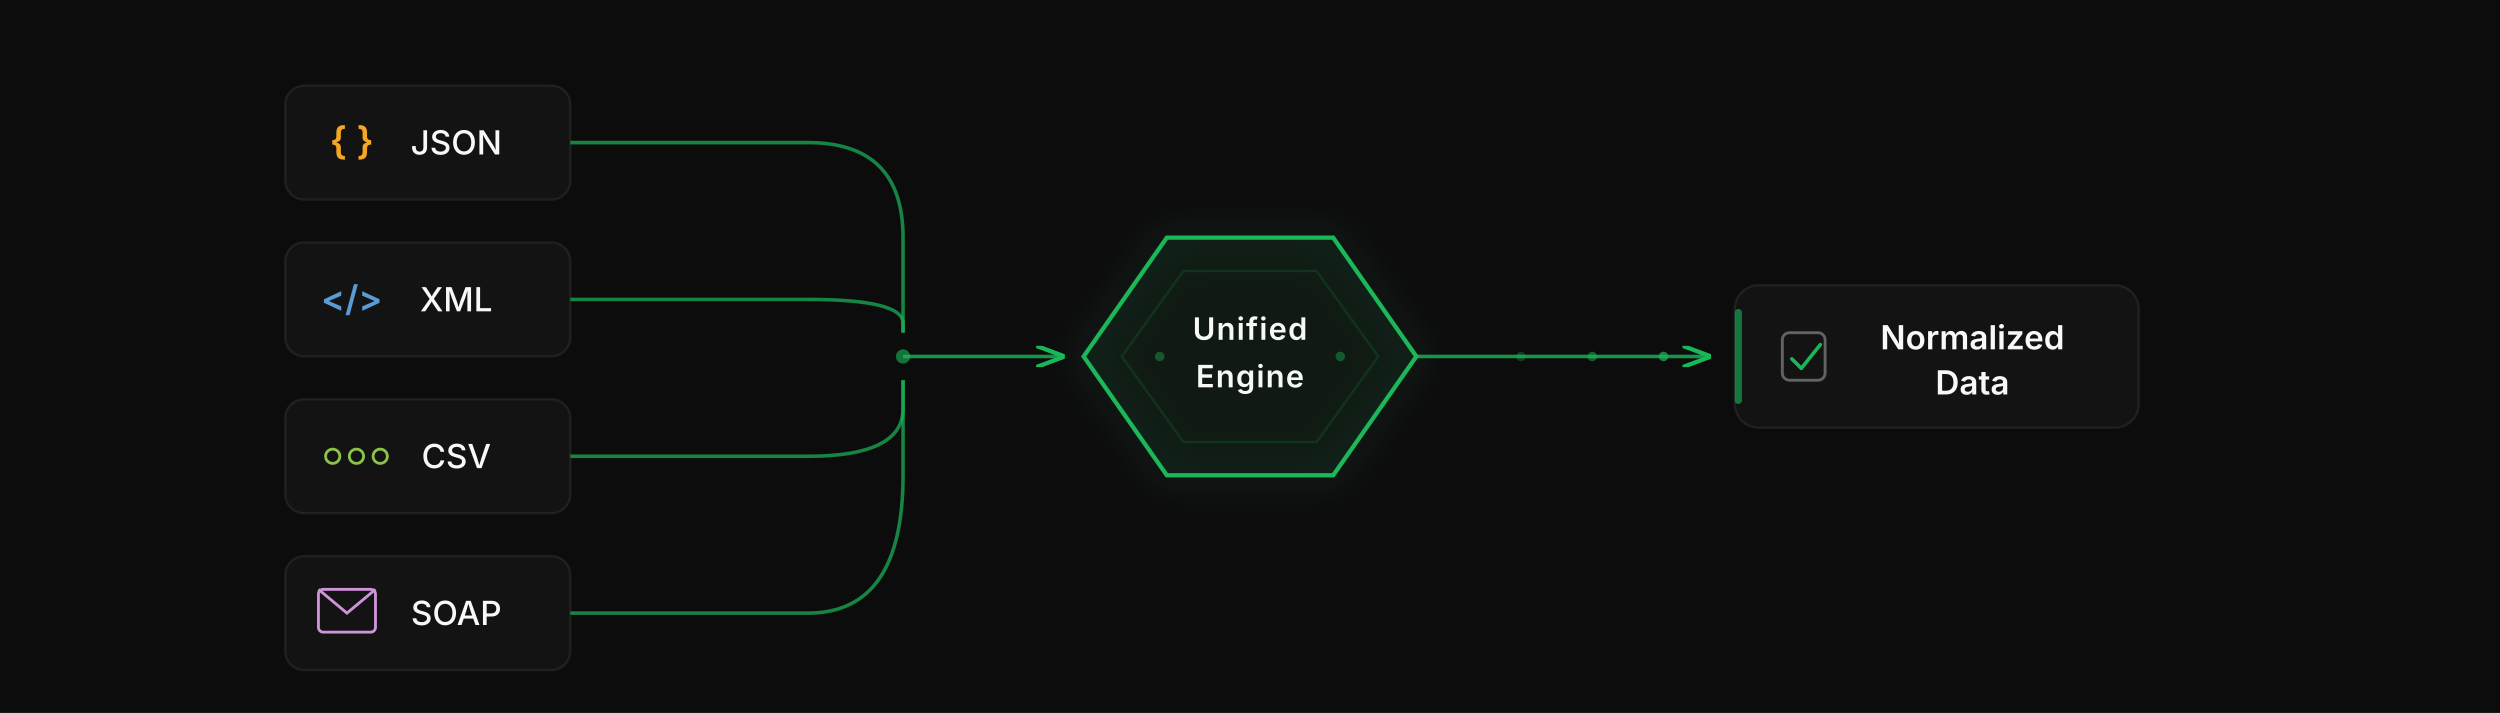
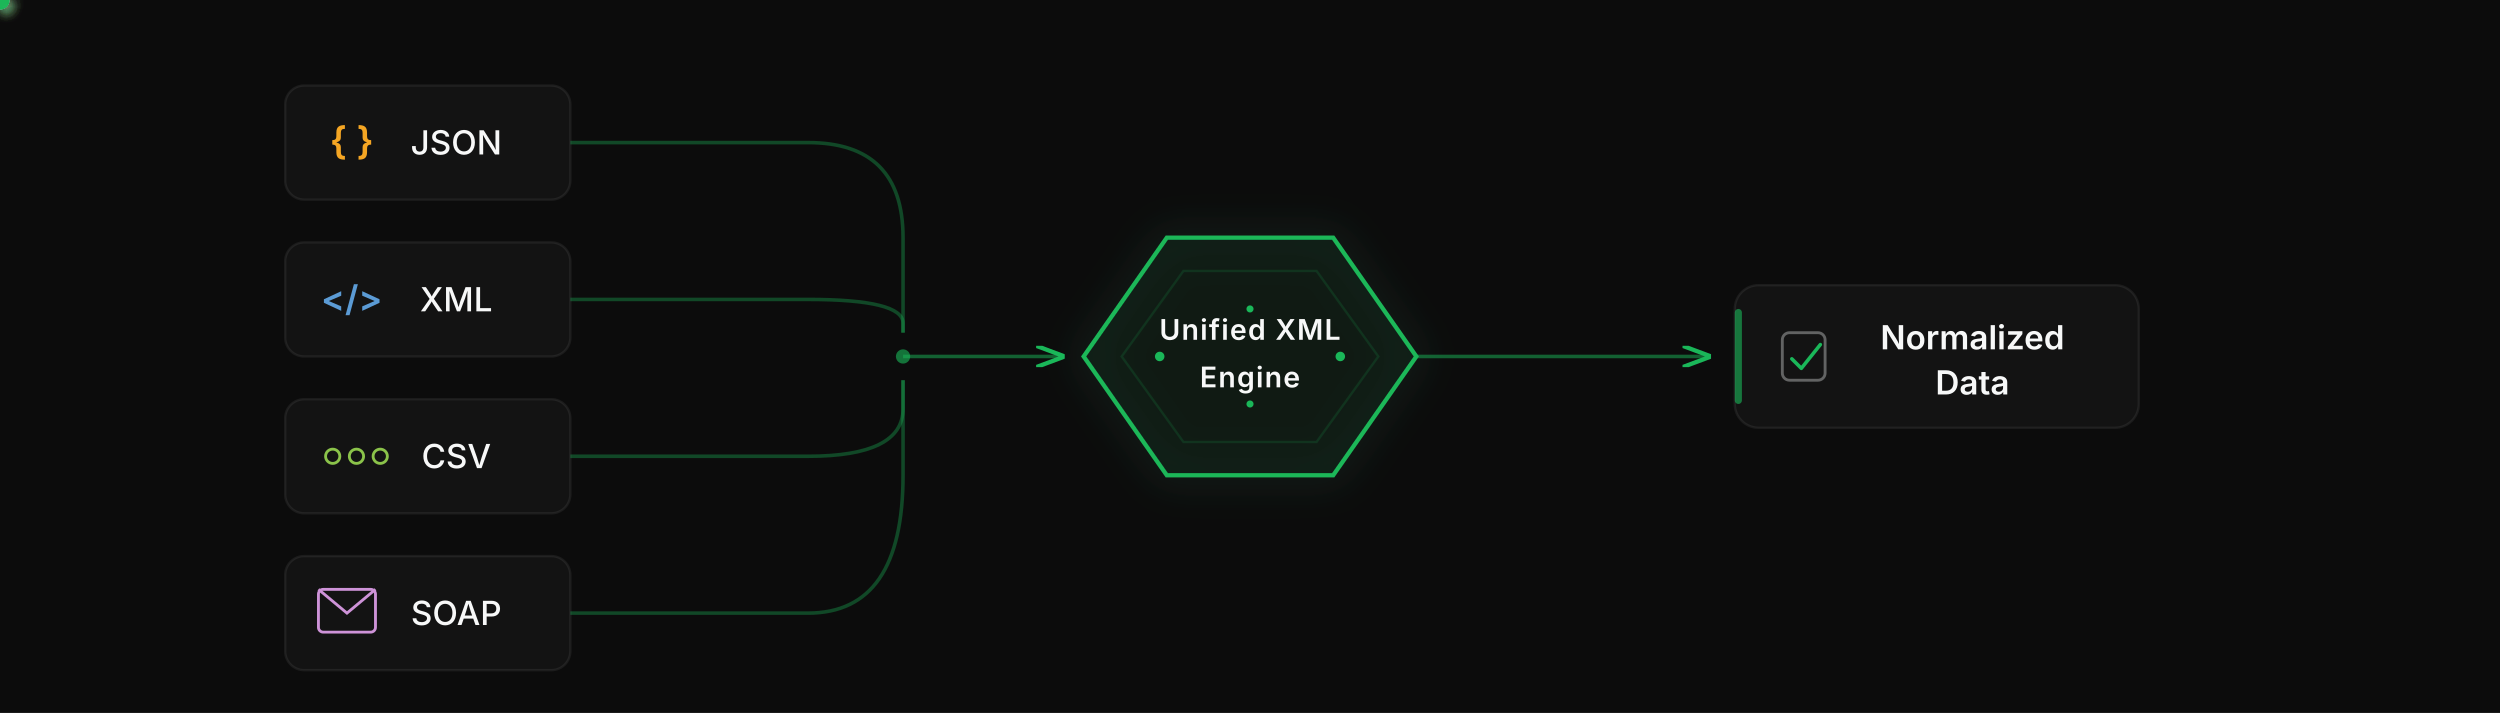
<svg xmlns="http://www.w3.org/2000/svg" viewBox="0 0 1052 300" width="1052" height="300">
  <defs>
    <filter id="engineGlow" x="-50%" y="-50%" width="200%" height="200%">
      <feGaussianBlur in="SourceGraphic" stdDeviation="8" result="blur" />
      <feColorMatrix in="blur" type="matrix" values="0 0 0 0 0.102                 0 0 0 0 0.718                 0 0 0 0 0.349                 0 0 0 0.35 0" result="greenBlur" />
      <feMerge>
        <feMergeNode in="greenBlur" />
        <feMergeNode in="SourceGraphic" />
      </feMerge>
    </filter>
+     <filter id="dotGlow" x="-100%" y="-100%" width="300%" height="300%">
+       <feGaussianBlur stdDeviation="3" result="blur" />
+       <feMerge>
+         <feMergeNode in="blur" />
+         <feMergeNode in="SourceGraphic" />
+       </feMerge>
+     </filter>
    <marker id="arrowRight" markerWidth="8" markerHeight="6" refX="8" refY="3" orient="auto">
      <path d="M0,0 L8,3 L0,6" fill="none" stroke="#1ab759" stroke-width="1.2" stroke-linejoin="round" />
    </marker>
    <marker id="arrowRightOut" markerWidth="8" markerHeight="6" refX="8" refY="3" orient="auto">
      <path d="M0,0 L8,3 L0,6" fill="none" stroke="#1ab759" stroke-width="1.2" stroke-linejoin="round" />
    </marker>
+     <path id="pathJson" d="M240,60 L340,60 Q380,60 380,100 L380,150 L456,150" />
+     <path id="pathXml" d="M240,126 L340,126 Q380,126 380,140 L380,150 L456,150" />
+     <path id="pathCsv" d="M240,192 L340,192 Q380,192 380,170 L380,150 L456,150" />
+     <path id="pathSoap" d="M240,258 L340,258 Q380,258 380,200 L380,150 L456,150" />
+     <path id="pathOut" d="M596,150 L728,150" />
  </defs>
  <rect width="1052" height="300" fill="#0c0c0c" />
  <g transform="translate(120, 36)">
    <rect x="0" y="0" width="120" height="48" rx="8" ry="8" fill="rgba(255,255,255,0.03)" stroke="rgba(255,255,255,0.07)" stroke-width="1" />
    <text x="28" y="29" font-family="'Inter','DM Sans',sans-serif" font-size="16" font-weight="600" fill="#f5a623" text-anchor="middle">{ }</text>
    <text x="72" y="29" font-family="'Inter','DM Sans',sans-serif" font-size="14" font-weight="500" fill="#f7f8f8" text-anchor="middle">JSON</text>
  </g>
  <g transform="translate(120, 102)">
    <rect x="0" y="0" width="120" height="48" rx="8" ry="8" fill="rgba(255,255,255,0.03)" stroke="rgba(255,255,255,0.07)" stroke-width="1" />
    <text x="28" y="29" font-family="'Inter','DM Sans',sans-serif" font-size="15" font-weight="600" fill="#5b9bd5" text-anchor="middle">&lt;/&gt;</text>
    <text x="72" y="29" font-family="'Inter','DM Sans',sans-serif" font-size="14" font-weight="500" fill="#f7f8f8" text-anchor="middle">XML</text>
  </g>
  <g transform="translate(120, 168)">
    <rect x="0" y="0" width="120" height="48" rx="8" ry="8" fill="rgba(255,255,255,0.03)" stroke="rgba(255,255,255,0.07)" stroke-width="1" />
    <g transform="translate(16, 20)">
      <circle cx="4" cy="4" r="3" fill="none" stroke="#8bc34a" stroke-width="1.2" />
      <circle cx="14" cy="4" r="3" fill="none" stroke="#8bc34a" stroke-width="1.2" />
      <circle cx="24" cy="4" r="3" fill="none" stroke="#8bc34a" stroke-width="1.2" />
    </g>
    <text x="72" y="29" font-family="'Inter','DM Sans',sans-serif" font-size="14" font-weight="500" fill="#f7f8f8" text-anchor="middle">CSV</text>
  </g>
  <g transform="translate(120, 234)">
    <rect x="0" y="0" width="120" height="48" rx="8" ry="8" fill="rgba(255,255,255,0.03)" stroke="rgba(255,255,255,0.07)" stroke-width="1" />
    <g transform="translate(14, 14)">
      <rect x="0" y="0" width="24" height="18" rx="2" ry="2" fill="none" stroke="#ce93d8" stroke-width="1.2" />
      <polyline points="0,0 12,10 24,0" fill="none" stroke="#ce93d8" stroke-width="1.2" />
    </g>
    <text x="72" y="29" font-family="'Inter','DM Sans',sans-serif" font-size="14" font-weight="500" fill="#f7f8f8" text-anchor="middle">SOAP</text>
  </g>
-   <path d="M240,60 L340,60 Q380,60 380,100 L380,140" fill="none" stroke="#1ab759" stroke-width="1.5" stroke-opacity="0.7" />
-   <path d="M240,126 L340,126 Q380,126 380,136 L380,140" fill="none" stroke="#1ab759" stroke-width="1.5" stroke-opacity="0.7" />
-   <path d="M240,192 L340,192 Q380,192 380,172 L380,160" fill="none" stroke="#1ab759" stroke-width="1.5" stroke-opacity="0.7" />
-   <path d="M240,258 L340,258 Q380,258 380,200 L380,160" fill="none" stroke="#1ab759" stroke-width="1.5" stroke-opacity="0.7" />
-   <line x1="380" y1="150" x2="448" y2="150" stroke="#1ab759" stroke-width="1.5" stroke-opacity="0.8" marker-end="url(#arrowRight)" />
+   <path d="M240,60 L340,60 Q380,60 380,100 L380,140" fill="none" stroke="#1ab759" stroke-width="1.5" stroke-opacity="0.35" />
+   <path d="M240,126 L340,126 Q380,126 380,136 L380,140" fill="none" stroke="#1ab759" stroke-width="1.5" stroke-opacity="0.35" />
+   <path d="M240,192 L340,192 Q380,192 380,172 L380,160" fill="none" stroke="#1ab759" stroke-width="1.5" stroke-opacity="0.35" />
+   <path d="M240,258 L340,258 Q380,258 380,200 L380,160" fill="none" stroke="#1ab759" stroke-width="1.5" stroke-opacity="0.35" />
+   <line x1="380" y1="150" x2="448" y2="150" stroke="#1ab759" stroke-width="1.5" stroke-opacity="0.5" marker-end="url(#arrowRight)" />
  <circle cx="380" cy="150" r="3" fill="#1ab759" fill-opacity="0.6" />
  <g filter="url(#engineGlow)">
    <polygon points="456,150 491,100 561,100 596,150 561,200 491,200" fill="rgba(26,183,89,0.06)" stroke="#1ab759" stroke-width="1.8" />
  </g>
-   <polygon points="472,150 498,114 554,114 580,150 554,186 498,186" fill="none" stroke="rgba(26,183,89,0.15)" stroke-width="1" />
-   <text x="526" y="143" font-family="'Inter','DM Sans',sans-serif" font-size="13" font-weight="600" fill="#f7f8f8" text-anchor="middle" letter-spacing="0.5">Unified</text>
-   <text x="526" y="163" font-family="'Inter','DM Sans',sans-serif" font-size="13" font-weight="600" fill="#f7f8f8" text-anchor="middle" letter-spacing="0.5">Engine</text>
-   <circle cx="488" cy="150" r="2" fill="#1ab759" fill-opacity="0.4" />
-   <circle cx="564" cy="150" r="2" fill="#1ab759" fill-opacity="0.4" />
-   <line x1="596" y1="150" x2="720" y2="150" stroke="#1ab759" stroke-width="1.5" stroke-opacity="0.8" marker-end="url(#arrowRightOut)" />
-   <circle cx="640" cy="150" r="2" fill="#1ab759" fill-opacity="0.3" />
-   <circle cx="670" cy="150" r="2" fill="#1ab759" fill-opacity="0.5" />
-   <circle cx="700" cy="150" r="2" fill="#1ab759" fill-opacity="0.7" />
+   <polygon points="472,150 498,114 554,114 580,150 554,186 498,186" fill="none" stroke="rgba(26,183,89,0.15)" stroke-width="1">
+     <animate attributeName="stroke-opacity" values="0.08;0.3;0.08" dur="2.5s" repeatCount="indefinite" />
+   </polygon>
+   <text x="526" y="143" font-family="'Inter','DM Sans',sans-serif" font-size="12" font-weight="600" fill="#f7f8f8" text-anchor="middle" letter-spacing="0.5">Unified XML</text>
+   <text x="526" y="163" font-family="'Inter','DM Sans',sans-serif" font-size="12" font-weight="600" fill="#f7f8f8" text-anchor="middle" letter-spacing="0.5">Engine</text>
+   <circle cx="488" cy="150" r="2" fill="#1ab759">
+     <animate attributeName="fill-opacity" values="0.2;0.7;0.2" dur="1.5s" repeatCount="indefinite" />
+   </circle>
+   <circle cx="526" cy="130" r="1.5" fill="#1ab759">
+     <animate attributeName="fill-opacity" values="0.5;0.15;0.5" dur="1.8s" repeatCount="indefinite" />
+   </circle>
+   <circle cx="526" cy="170" r="1.5" fill="#1ab759">
+     <animate attributeName="fill-opacity" values="0.15;0.5;0.15" dur="1.8s" repeatCount="indefinite" />
+   </circle>
+   <circle cx="564" cy="150" r="2" fill="#1ab759">
+     <animate attributeName="fill-opacity" values="0.7;0.2;0.7" dur="1.5s" repeatCount="indefinite" />
+   </circle>
+   <line x1="596" y1="150" x2="720" y2="150" stroke="#1ab759" stroke-width="1.5" stroke-opacity="0.5" marker-end="url(#arrowRightOut)" />
  <g transform="translate(730, 120)">
    <rect x="0" y="0" width="170" height="60" rx="10" ry="10" fill="rgba(255,255,255,0.03)" stroke="rgba(255,255,255,0.07)" stroke-width="1" />
    <rect x="0" y="10" width="3" height="40" rx="1.5" ry="1.5" fill="#1ab759" fill-opacity="0.6" />
    <g transform="translate(20, 18)">
      <rect x="0" y="2" width="18" height="20" rx="3" ry="3" fill="none" stroke="rgba(247,248,248,0.35)" stroke-width="1.2" />
      <polyline points="4,13 8,17 16,7" fill="none" stroke="#1ab759" stroke-width="1.5" stroke-linecap="round" stroke-linejoin="round" />
    </g>
    <text x="100" y="27" font-family="'Inter','DM Sans',sans-serif" font-size="14" font-weight="600" fill="#f7f8f8" text-anchor="middle">Normalized</text>
    <text x="100" y="46" font-family="'Inter','DM Sans',sans-serif" font-size="14" font-weight="600" fill="#f7f8f8" text-anchor="middle">Data</text>
  </g>
+   <circle r="4" fill="#f5a623" filter="url(#dotGlow)">
+     <animateMotion dur="2.8s" repeatCount="indefinite" begin="0s">
+       <mpath href="#pathJson" />
+     </animateMotion>
+     <animate attributeName="opacity" values="0;1;1;0" keyTimes="0;0.05;0.85;1" dur="2.8s" repeatCount="indefinite" begin="0s" />
+   </circle>
+   <circle r="3" fill="#f5a623" filter="url(#dotGlow)">
+     <animateMotion dur="2.8s" repeatCount="indefinite" begin="1.4s">
+       <mpath href="#pathJson" />
+     </animateMotion>
+     <animate attributeName="opacity" values="0;0.7;0.7;0" keyTimes="0;0.05;0.85;1" dur="2.8s" repeatCount="indefinite" begin="1.4s" />
+   </circle>
+   <circle r="4" fill="#5b9bd5" filter="url(#dotGlow)">
+     <animateMotion dur="2.2s" repeatCount="indefinite" begin="0.4s">
+       <mpath href="#pathXml" />
+     </animateMotion>
+     <animate attributeName="opacity" values="0;1;1;0" keyTimes="0;0.05;0.85;1" dur="2.2s" repeatCount="indefinite" begin="0.4s" />
+   </circle>
+   <circle r="3" fill="#5b9bd5" filter="url(#dotGlow)">
+     <animateMotion dur="2.2s" repeatCount="indefinite" begin="1.5s">
+       <mpath href="#pathXml" />
+     </animateMotion>
+     <animate attributeName="opacity" values="0;0.7;0.7;0" keyTimes="0;0.05;0.85;1" dur="2.2s" repeatCount="indefinite" begin="1.5s" />
+   </circle>
+   <circle r="4" fill="#8bc34a" filter="url(#dotGlow)">
+     <animateMotion dur="2.5s" repeatCount="indefinite" begin="0.8s">
+       <mpath href="#pathCsv" />
+     </animateMotion>
+     <animate attributeName="opacity" values="0;1;1;0" keyTimes="0;0.05;0.85;1" dur="2.5s" repeatCount="indefinite" begin="0.8s" />
+   </circle>
+   <circle r="3" fill="#8bc34a" filter="url(#dotGlow)">
+     <animateMotion dur="2.5s" repeatCount="indefinite" begin="2.1s">
+       <mpath href="#pathCsv" />
+     </animateMotion>
+     <animate attributeName="opacity" values="0;0.7;0.7;0" keyTimes="0;0.05;0.85;1" dur="2.5s" repeatCount="indefinite" begin="2.1s" />
+   </circle>
+   <circle r="4" fill="#ce93d8" filter="url(#dotGlow)">
+     <animateMotion dur="3.2s" repeatCount="indefinite" begin="1.1s">
+       <mpath href="#pathSoap" />
+     </animateMotion>
+     <animate attributeName="opacity" values="0;1;1;0" keyTimes="0;0.05;0.85;1" dur="3.2s" repeatCount="indefinite" begin="1.1s" />
+   </circle>
+   <circle r="3" fill="#ce93d8" filter="url(#dotGlow)">
+     <animateMotion dur="3.2s" repeatCount="indefinite" begin="2.7s">
+       <mpath href="#pathSoap" />
+     </animateMotion>
+     <animate attributeName="opacity" values="0;0.7;0.7;0" keyTimes="0;0.05;0.85;1" dur="3.2s" repeatCount="indefinite" begin="2.7s" />
+   </circle>
+   <circle r="4" fill="#1ab759" filter="url(#dotGlow)">
+     <animateMotion dur="1.5s" repeatCount="indefinite" begin="0s">
+       <mpath href="#pathOut" />
+     </animateMotion>
+     <animate attributeName="opacity" values="0;1;1;0" keyTimes="0;0.1;0.75;1" dur="1.5s" repeatCount="indefinite" begin="0s" />
+   </circle>
+   <circle r="4" fill="#1ab759" filter="url(#dotGlow)">
+     <animateMotion dur="1.5s" repeatCount="indefinite" begin="0.6s">
+       <mpath href="#pathOut" />
+     </animateMotion>
+     <animate attributeName="opacity" values="0;1;1;0" keyTimes="0;0.1;0.75;1" dur="1.5s" repeatCount="indefinite" begin="0.6s" />
+   </circle>
+   <circle r="3" fill="#1ab759" filter="url(#dotGlow)">
+     <animateMotion dur="1.5s" repeatCount="indefinite" begin="1.2s">
+       <mpath href="#pathOut" />
+     </animateMotion>
+     <animate attributeName="opacity" values="0;0.8;0.8;0" keyTimes="0;0.1;0.75;1" dur="1.5s" repeatCount="indefinite" begin="1.2s" />
+   </circle>
</svg>
